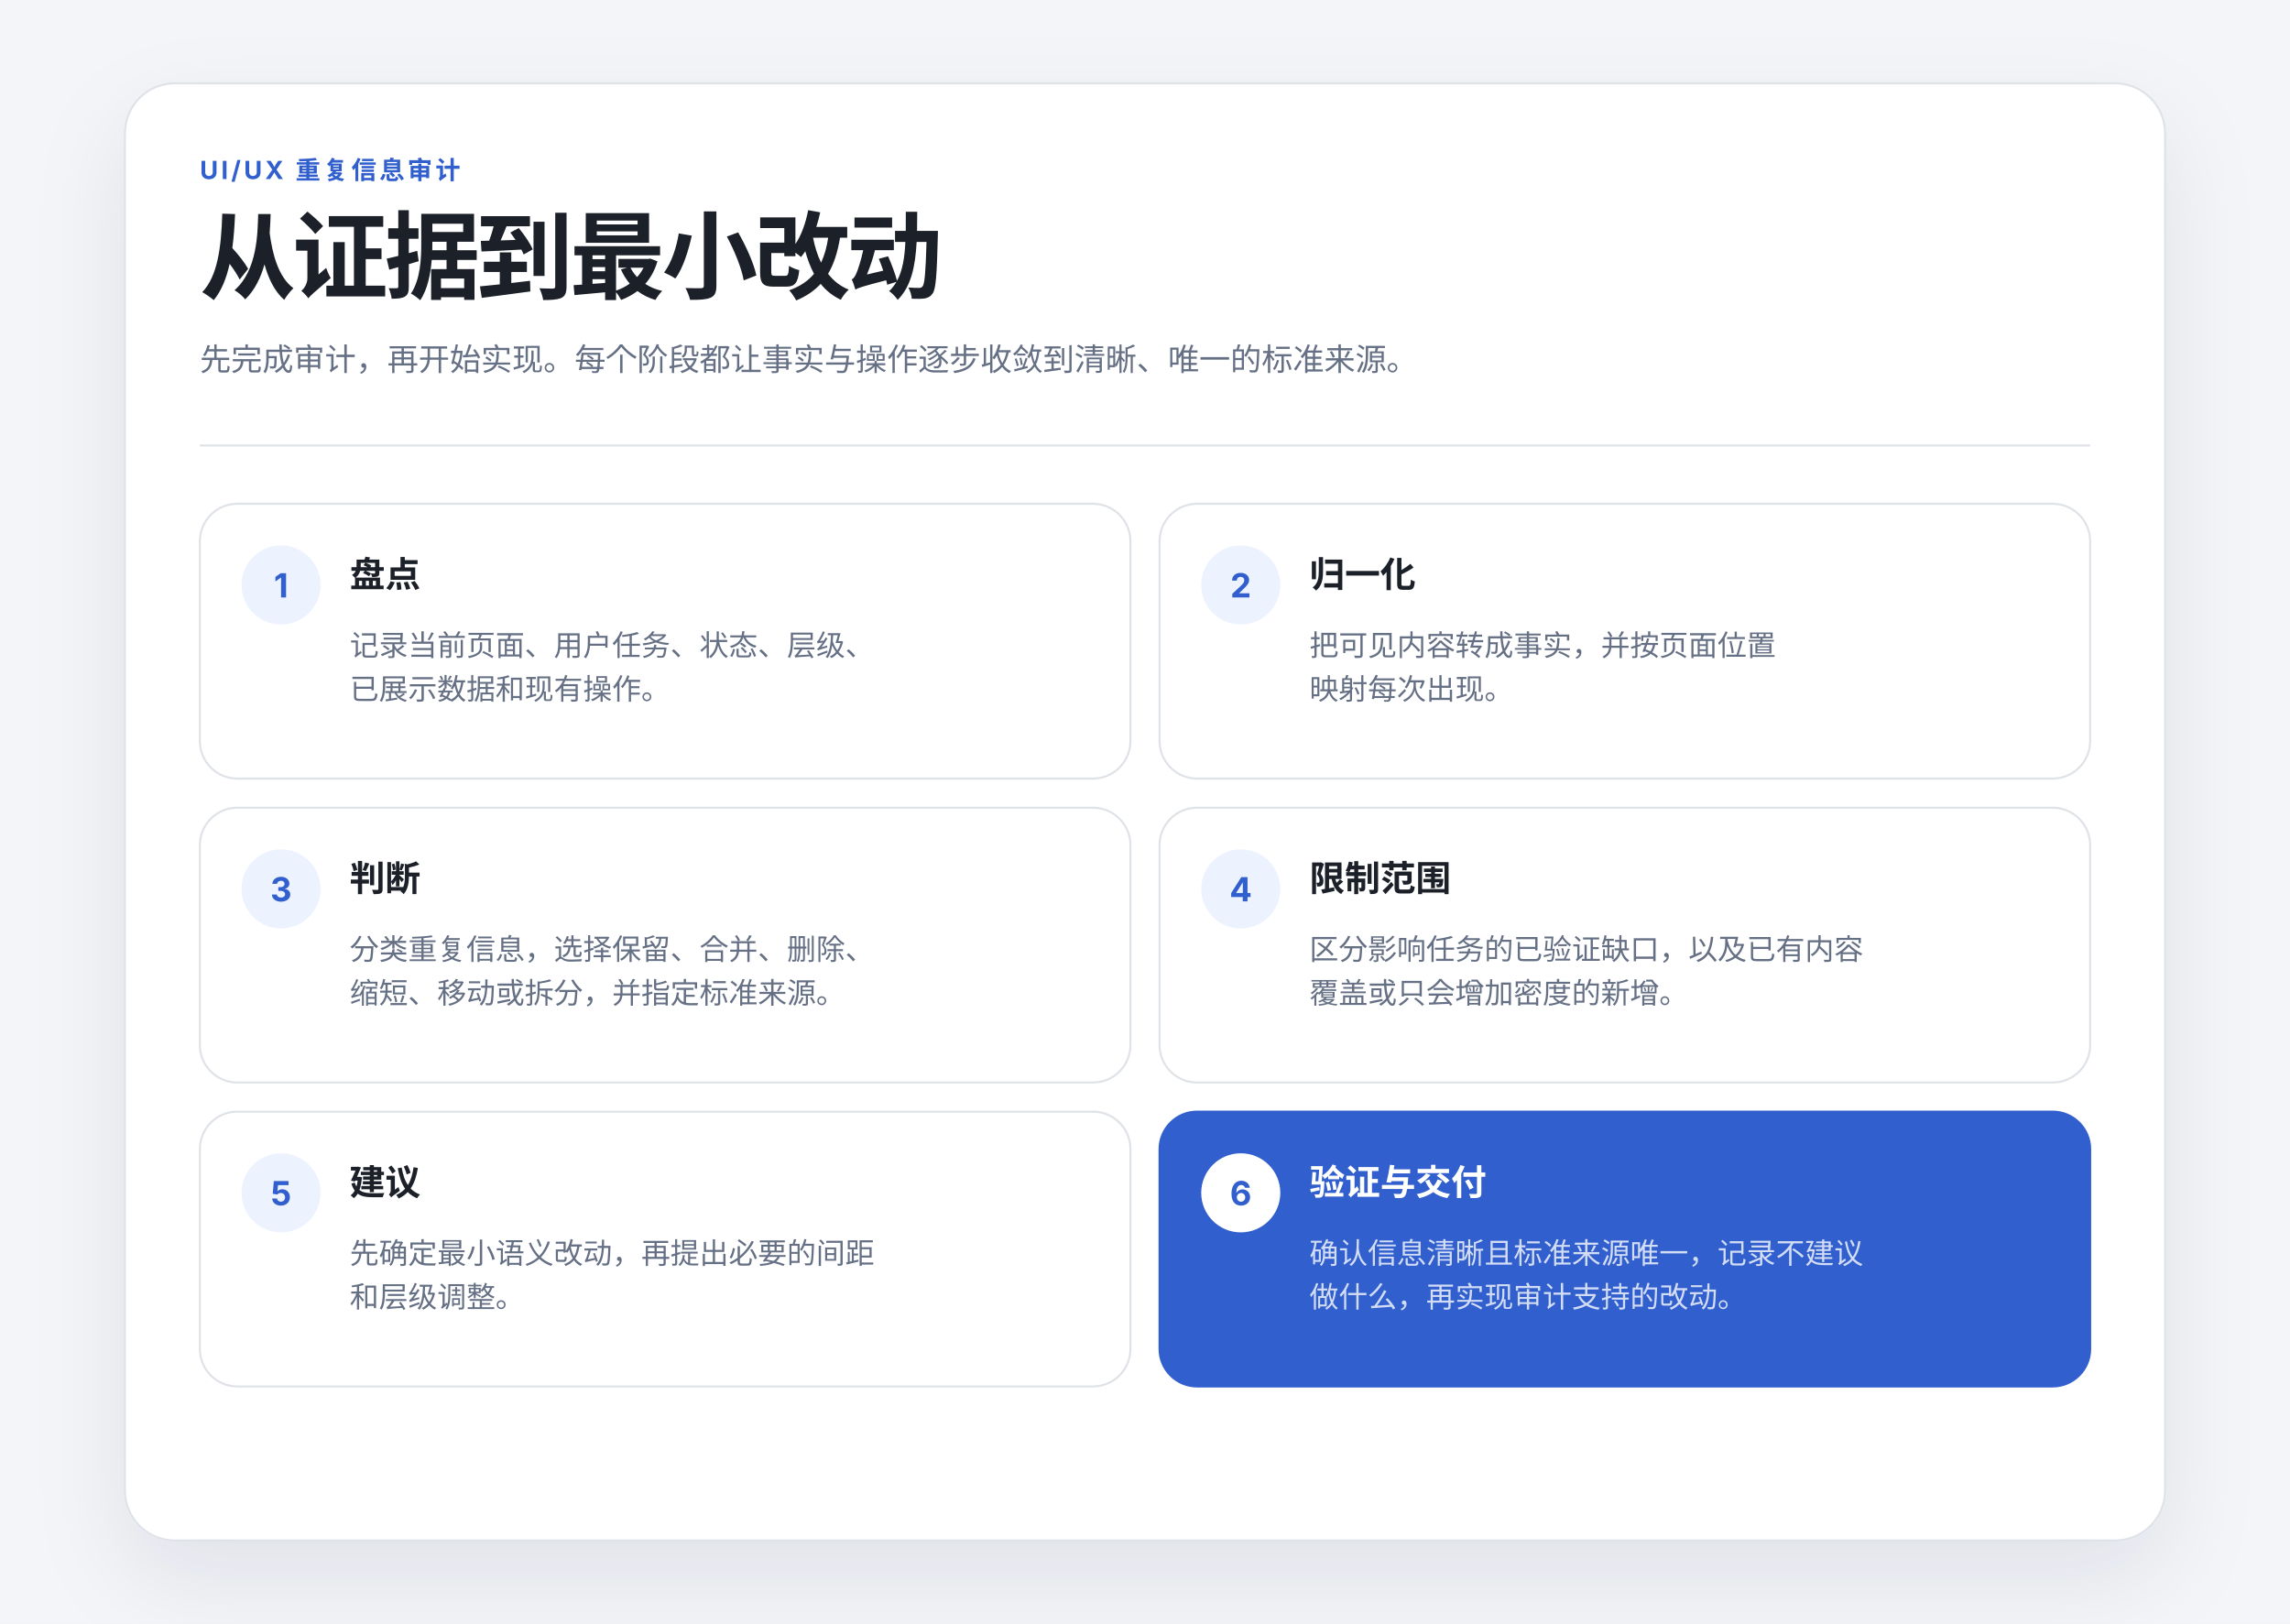
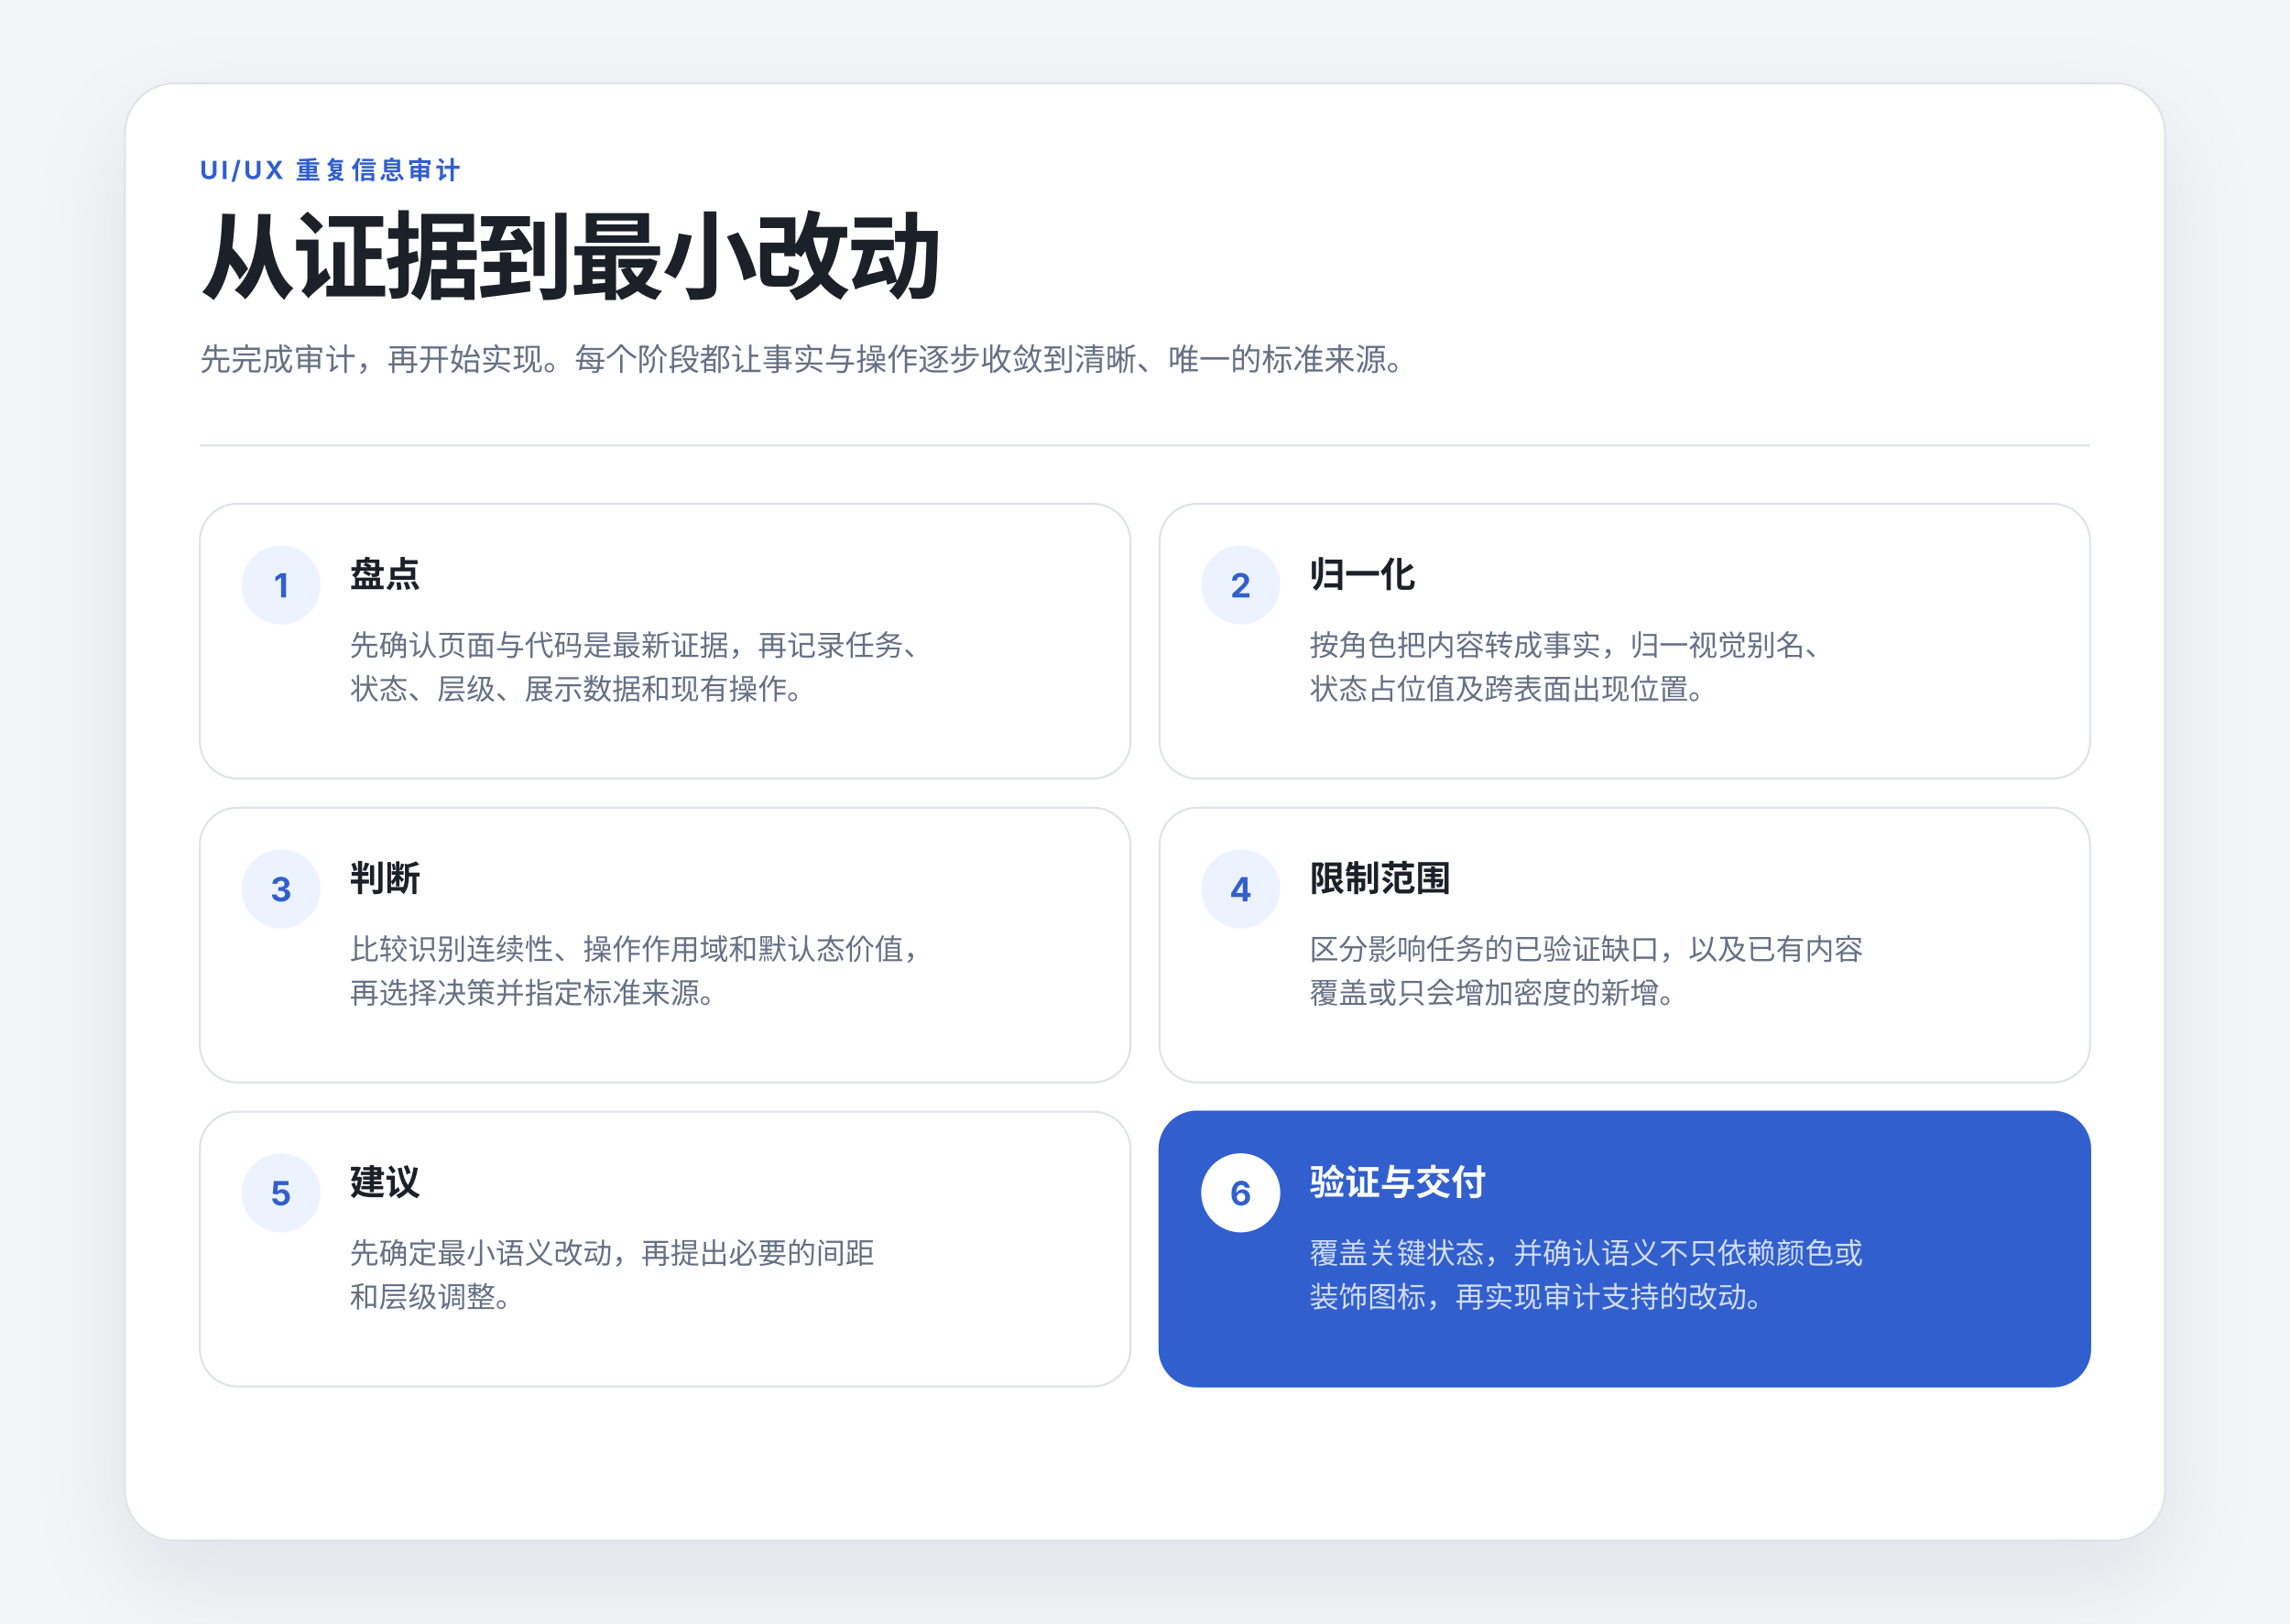
<svg xmlns="http://www.w3.org/2000/svg" width="1100" height="780" viewBox="0 0 1100 780" role="img" aria-labelledby="workflow-title workflow-desc">
  <defs>
    <filter id="card-shadow" x="-10%" y="-10%" width="120%" height="130%">
      <feDropShadow dx="0" dy="18" stdDeviation="22" flood-color="#1d273d" flood-opacity="0.08" />
    </filter>
    <style>
      text {
        font-family: Inter, ui-sans-serif, -apple-system, BlinkMacSystemFont, "Segoe UI", "PingFang SC", "Microsoft YaHei", sans-serif;
      }

      .eyebrow {
        font-size: 12px;
        font-weight: 700;
        letter-spacing: 1.44px;
      }

      .heading {
        font-size: 46px;
        font-weight: 650;
        letter-spacing: -1.61px;
      }

      .intro {
        font-size: 15px;
      }

      .stage-card {
        fill: #ffffff;
        stroke: #dfe3e8;
        stroke-width: 1;
      }

      .stage-number {
        fill: #edf2ff;
      }

      .number {
        font-size: 16px;
        font-weight: 700;
        text-anchor: middle;
        dominant-baseline: middle;
      }

      .stage-title {
        font-size: 17px;
        font-weight: 650;
      }

      .stage-copy {
        font-size: 14px;
      }

      .final-number {
        fill: #ffffff;
      }

    </style>
  </defs>
  <rect width="1100" height="780" fill="#f3f5f8" />
  <rect x="60" y="40" width="980" height="700" rx="24" fill="#ffffff" stroke="#dfe3e8" filter="url(#card-shadow)" />
  <text class="eyebrow" x="96" y="86" fill="#315fce">UI/UX 重复信息审计</text>
  <text class="heading" x="96" y="140" fill="#1c2028">从证据到最小改动</text>
  <text class="intro" x="96" y="178" fill="#667085">先完成审计，再开始实现。每个阶段都让事实与操作逐步收敛到清晰、唯一的标准来源。</text>
  <line x1="96" y1="214" x2="1004" y2="214" stroke="#dfe3e8" />
  <g aria-label="阶段 1 盘点">
    <rect class="stage-card" x="96" y="242" width="447" height="132" rx="18" />
    <circle class="stage-number" cx="135" cy="281" r="19" />
    <text class="number" x="135" y="281" fill="#315fce">1</text>
    <text class="stage-title" x="168" y="282" fill="#1c2028">盘点</text>
-     <text class="stage-copy" x="168" y="315" fill="#667085">记录当前页面、用户任务、状态、层级、</text>
-     <text class="stage-copy" x="168" y="336" fill="#667085">已展示数据和现有操作。</text>
+     <text class="stage-copy" x="168" y="315" fill="#667085">先确认页面与代码是最新证据，再记录任务、</text>
+     <text class="stage-copy" x="168" y="336" fill="#667085">状态、层级、展示数据和现有操作。</text>
  </g>
  <g aria-label="阶段 2 归一化">
    <rect class="stage-card" x="557" y="242" width="447" height="132" rx="18" />
    <circle class="stage-number" cx="596" cy="281" r="19" />
    <text class="number" x="596" y="281" fill="#315fce">2</text>
    <text class="stage-title" x="629" y="282" fill="#1c2028">归一化</text>
-     <text class="stage-copy" x="629" y="315" fill="#667085">把可见内容转成事实，并按页面位置</text>
-     <text class="stage-copy" x="629" y="336" fill="#667085">映射每次出现。</text>
+     <text class="stage-copy" x="629" y="315" fill="#667085">按角色把内容转成事实，归一视觉别名、</text>
+     <text class="stage-copy" x="629" y="336" fill="#667085">状态占位值及跨表面出现位置。</text>
  </g>
  <g aria-label="阶段 3 判断">
    <rect class="stage-card" x="96" y="388" width="447" height="132" rx="18" />
    <circle class="stage-number" cx="135" cy="427" r="19" />
    <text class="number" x="135" y="427" fill="#315fce">3</text>
    <text class="stage-title" x="168" y="428" fill="#1c2028">判断</text>
-     <text class="stage-copy" x="168" y="461" fill="#667085">分类重复信息，选择保留、合并、删除、</text>
-     <text class="stage-copy" x="168" y="482" fill="#667085">缩短、移动或拆分，并指定标准来源。</text>
+     <text class="stage-copy" x="168" y="461" fill="#667085">比较识别连续性、操作作用域和默认态价值，</text>
+     <text class="stage-copy" x="168" y="482" fill="#667085">再选择决策并指定标准来源。</text>
  </g>
  <g aria-label="阶段 4 限制范围">
    <rect class="stage-card" x="557" y="388" width="447" height="132" rx="18" />
    <circle class="stage-number" cx="596" cy="427" r="19" />
    <text class="number" x="596" y="427" fill="#315fce">4</text>
    <text class="stage-title" x="629" y="428" fill="#1c2028">限制范围</text>
    <text class="stage-copy" x="629" y="461" fill="#667085">区分影响任务的已验证缺口，以及已有内容</text>
    <text class="stage-copy" x="629" y="482" fill="#667085">覆盖或只会增加密度的新增。</text>
  </g>
  <g aria-label="阶段 5 建议">
    <rect class="stage-card" x="96" y="534" width="447" height="132" rx="18" />
    <circle class="stage-number" cx="135" cy="573" r="19" />
    <text class="number" x="135" y="573" fill="#315fce">5</text>
    <text class="stage-title" x="168" y="574" fill="#1c2028">建议</text>
    <text class="stage-copy" x="168" y="607" fill="#667085">先确定最小语义改动，再提出必要的间距</text>
    <text class="stage-copy" x="168" y="628" fill="#667085">和层级调整。</text>
  </g>
  <g class="final-card" aria-label="阶段 6 验证与交付">
    <rect x="557" y="534" width="447" height="132" rx="18" fill="#315fce" stroke="#315fce" />
    <circle class="final-number" cx="596" cy="573" r="19" />
    <text class="number" x="596" y="573" fill="#315fce">6</text>
    <text class="stage-title" x="629" y="574" fill="#ffffff">验证与交付</text>
-     <text class="stage-copy" x="629" y="607" fill="#ffffff" opacity="0.78">确认信息清晰且标准来源唯一，记录不建议</text>
-     <text class="stage-copy" x="629" y="628" fill="#ffffff" opacity="0.78">做什么，再实现审计支持的改动。</text>
+     <text class="stage-copy" x="629" y="607" fill="#ffffff" opacity="0.78">覆盖关键状态，并确认语义不只依赖颜色或</text>
+     <text class="stage-copy" x="629" y="628" fill="#ffffff" opacity="0.78">装饰图标，再实现审计支持的改动。</text>
  </g>
</svg>
